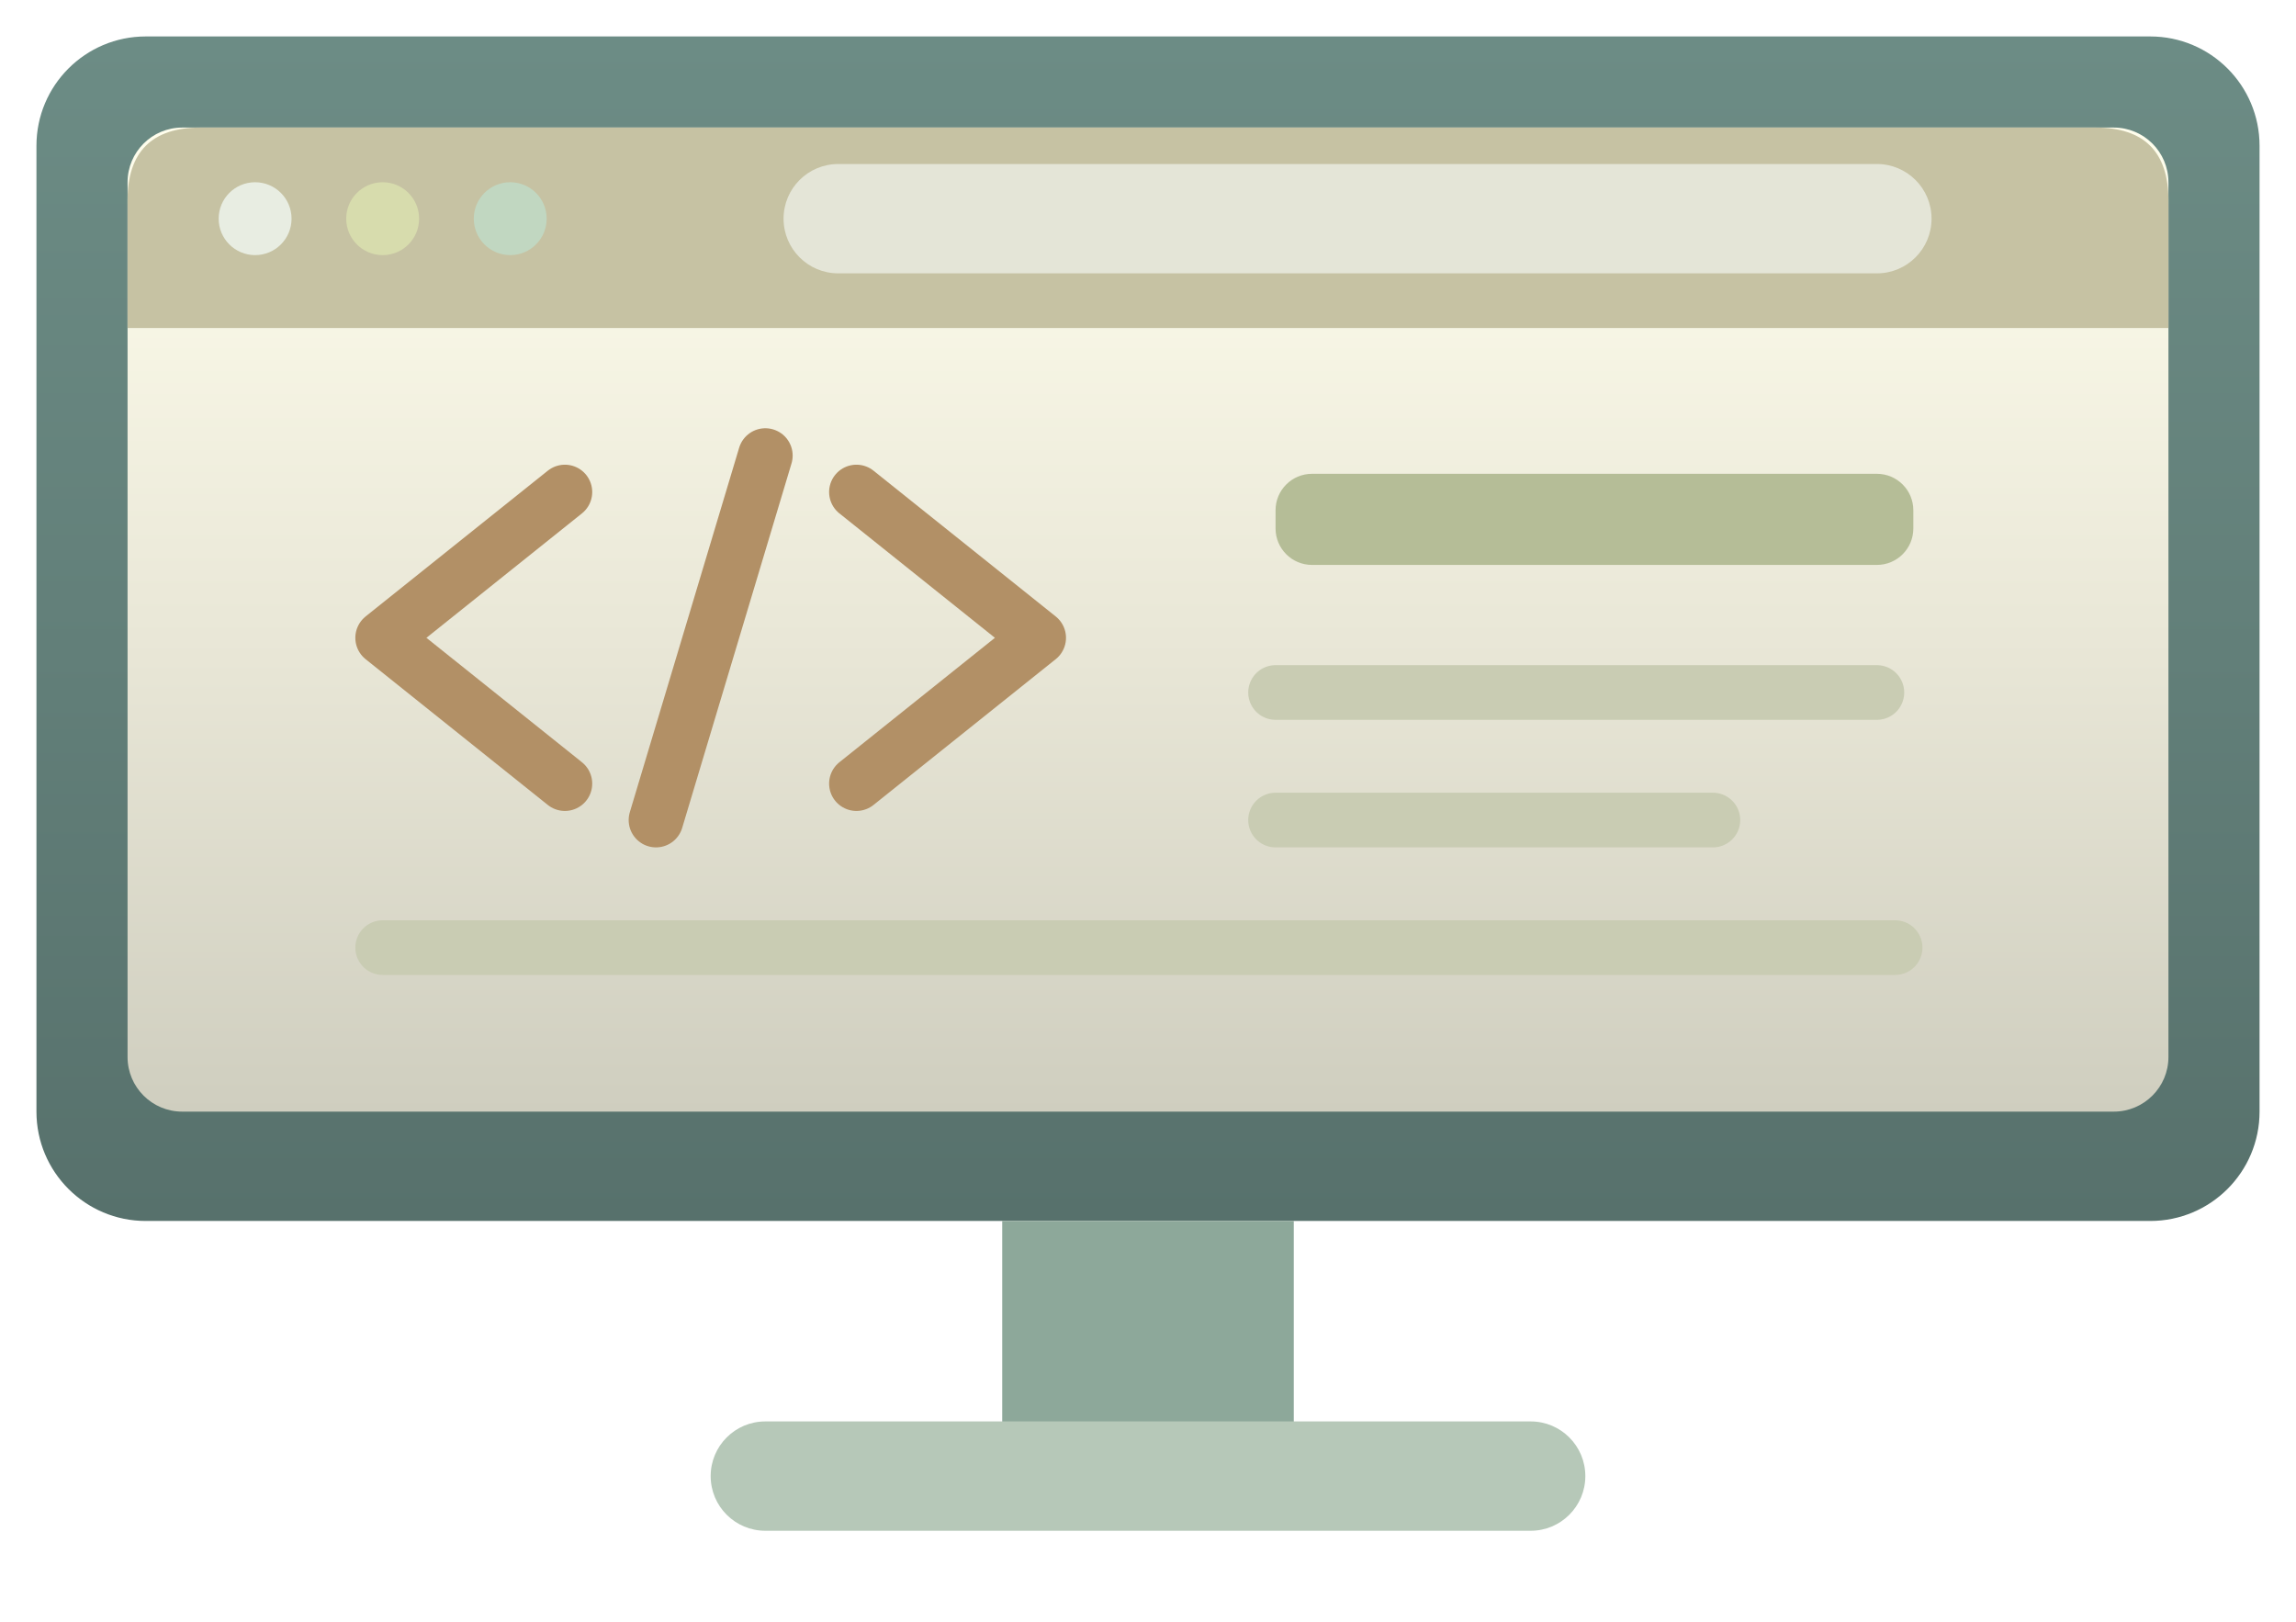
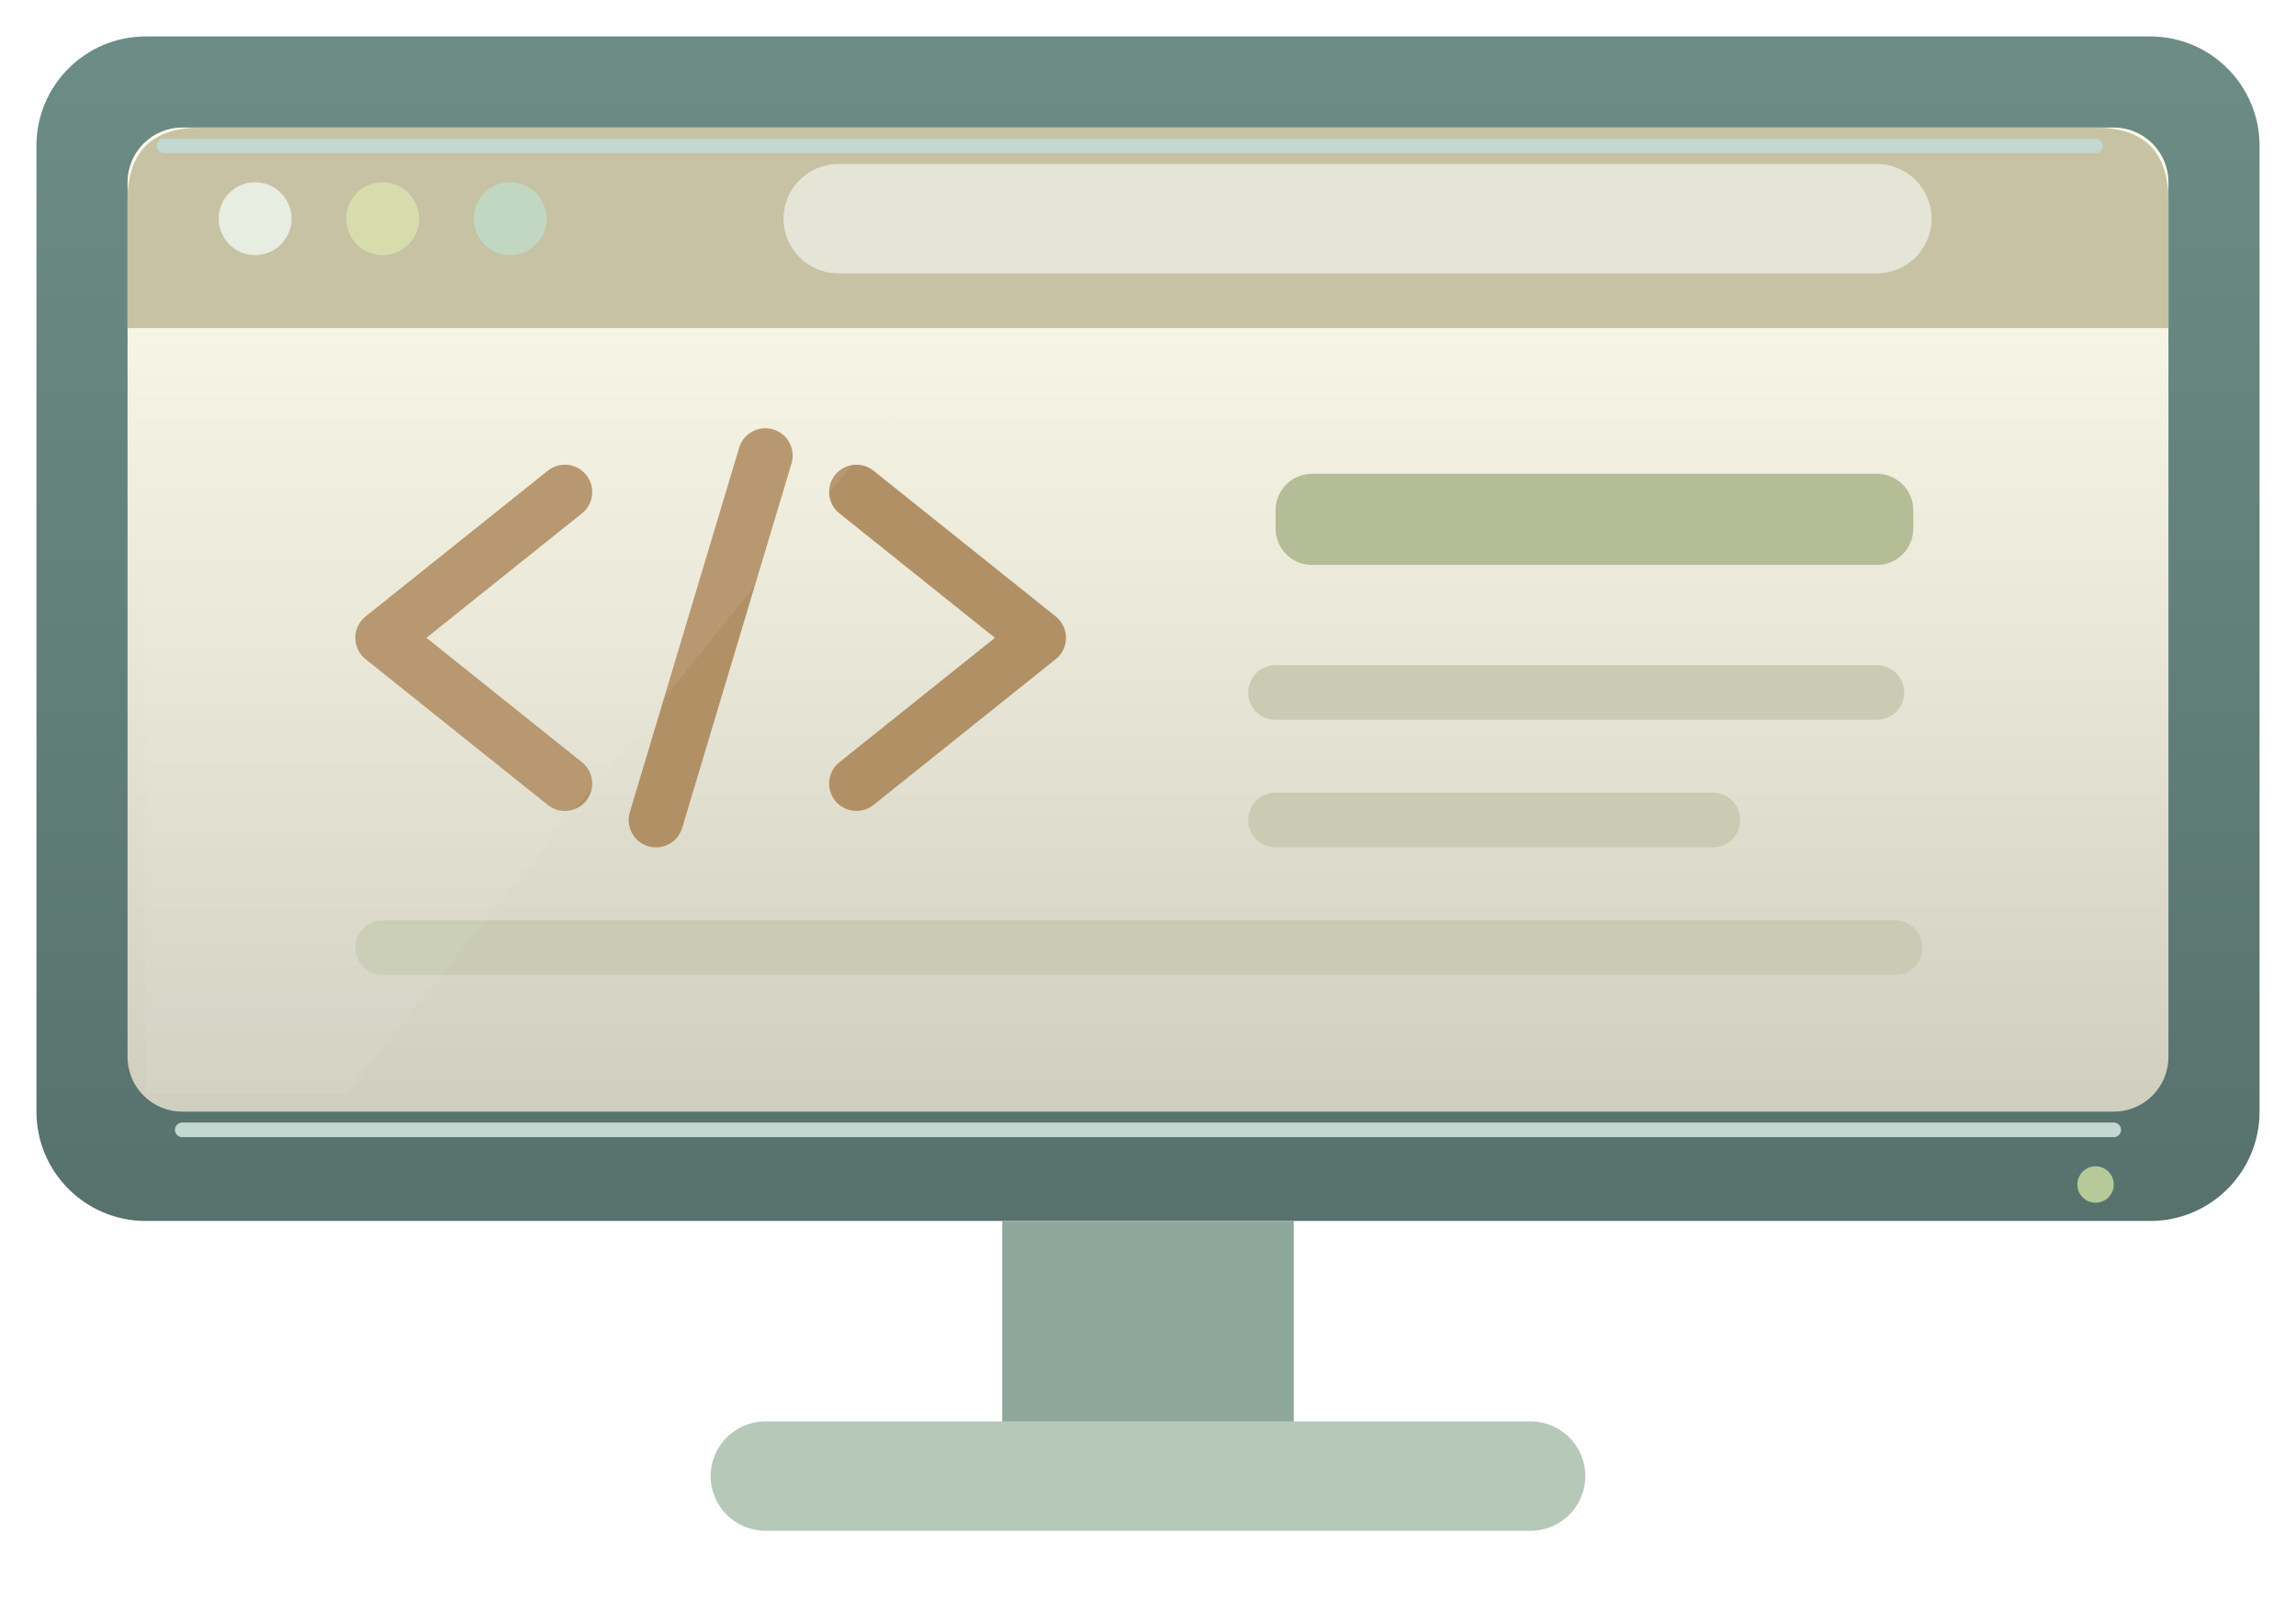
<svg xmlns="http://www.w3.org/2000/svg" width="126" height="89" viewBox="0 0 126 89">
  <defs>
    <linearGradient id="material0" x1="0" y1="0" x2="0" y2="1">
      <stop offset="0" stop-color="#6c8c85" />
      <stop offset=".52" stop-color="#627f79" />
      <stop offset="1" stop-color="#57716c" />
    </linearGradient>
    <linearGradient id="material1" x1="0" y1="0" x2="0" y2="1">
      <stop offset="0" stop-color="#fffeed" />
      <stop offset=".52" stop-color="#e9e7d7" />
      <stop offset="1" stop-color="#cfcebf" />
    </linearGradient>
  </defs>
  <rect x="2" y="2" width="122" height="65" rx="6" fill="url(#material0)" />
  <rect x="7" y="7" width="112" height="54" rx="3" fill="url(#material1)" />
  <path d="M7 11Q7 7 11 7H115Q119 7 119 11V18H7Z" fill="#c6c2a3" />
  <circle cx="14" cy="12" r="2" fill="#e8ede2" />
  <circle cx="21" cy="12" r="2" fill="#d7dcad" />
  <circle cx="28" cy="12" r="2" fill="#c1d7c1" />
  <rect x="43" y="9" width="63" height="6" rx="3" fill="#e4e5d7" />
  <path d="M31 27L21 35L31 43M47 27L57 35L47 43M42 25L36 45" fill="none" stroke="#b29066" stroke-width="3" stroke-linecap="round" stroke-linejoin="round" />
  <rect x="70" y="26" width="35" height="5" rx="2" fill="#b5bd97" />
  <path d="M70 38H103M70 45H94M21 52H104" fill="none" stroke="#c9ccb3" stroke-width="3" stroke-linecap="round" />
  <rect x="55" y="67" width="16" height="12" fill="#8da89a" />
  <rect x="39" y="78" width="48" height="6" rx="3" fill="#b6c8b8" />
+   <path d="M9 8 H115 M10 62 H116" fill="none" stroke="#c4d8d2" stroke-width="0.8" stroke-linecap="round" stroke-linejoin="round" />
+   <path d="M8 19 L52 19 L19 60 H8Z" fill="#f3f8e7" opacity=".08" />
+   <ellipse cx="115" cy="65" rx="1" ry="1" fill="#b6c99a" />
</svg>
